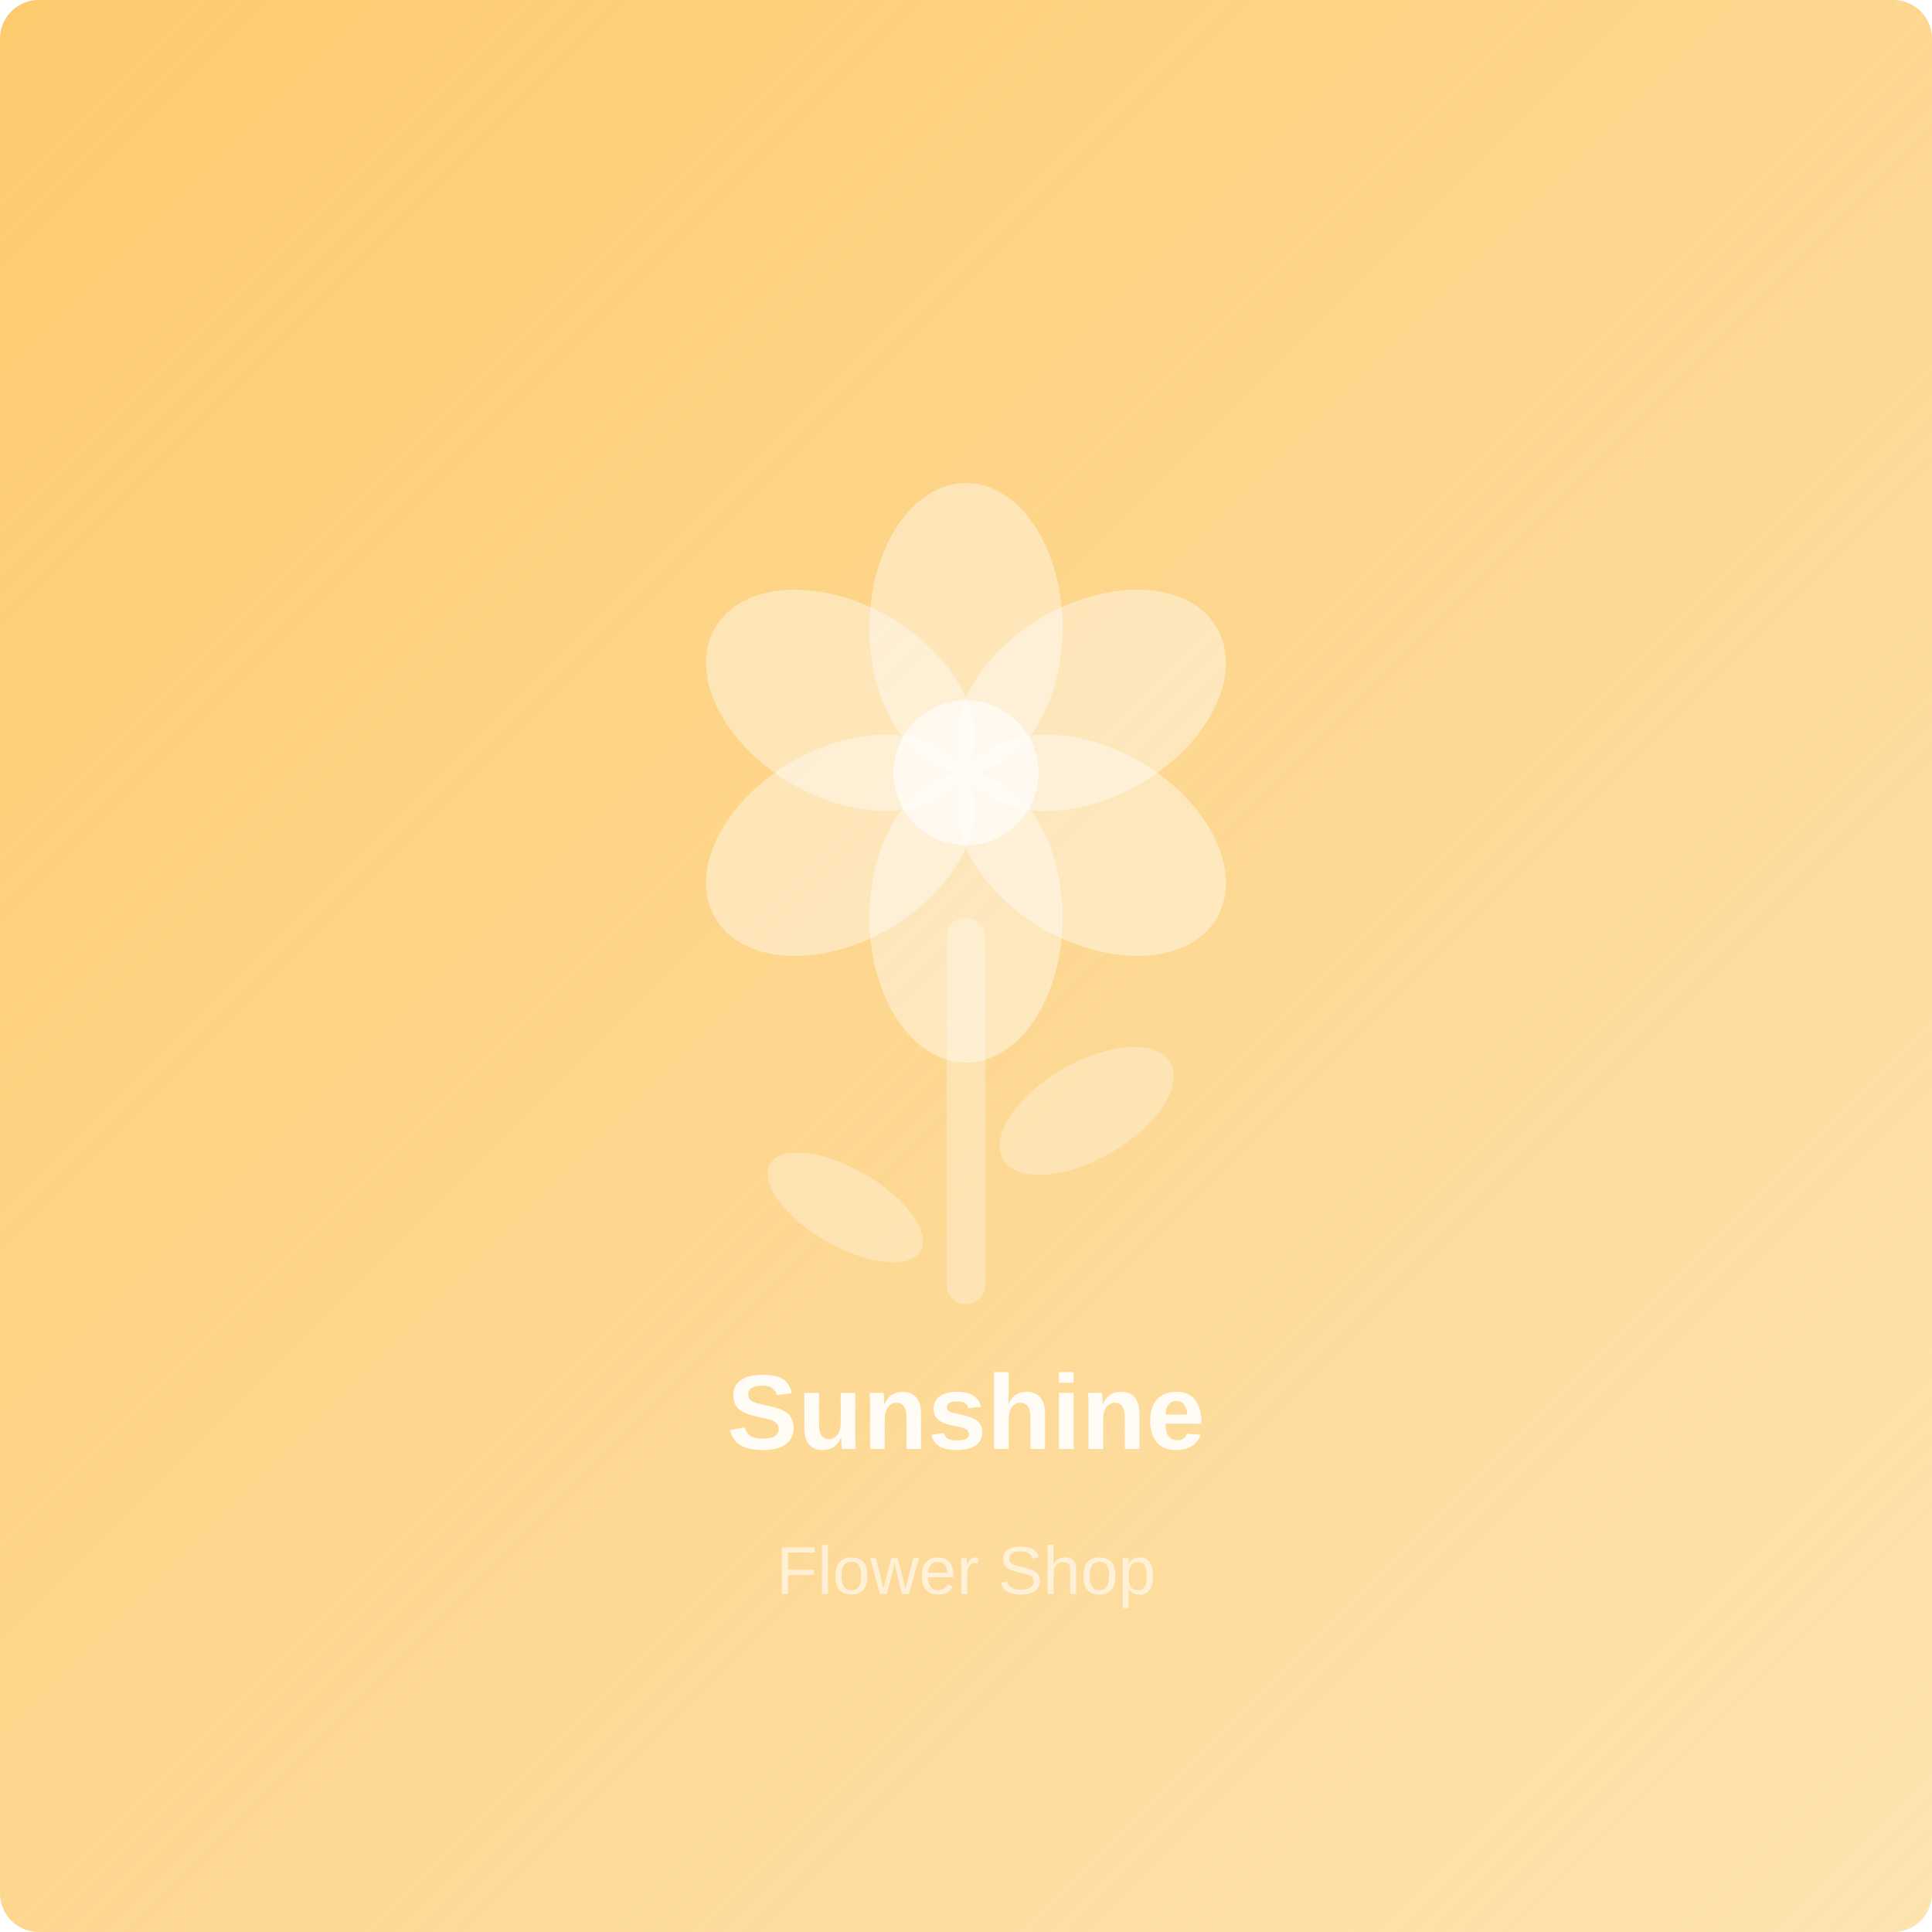
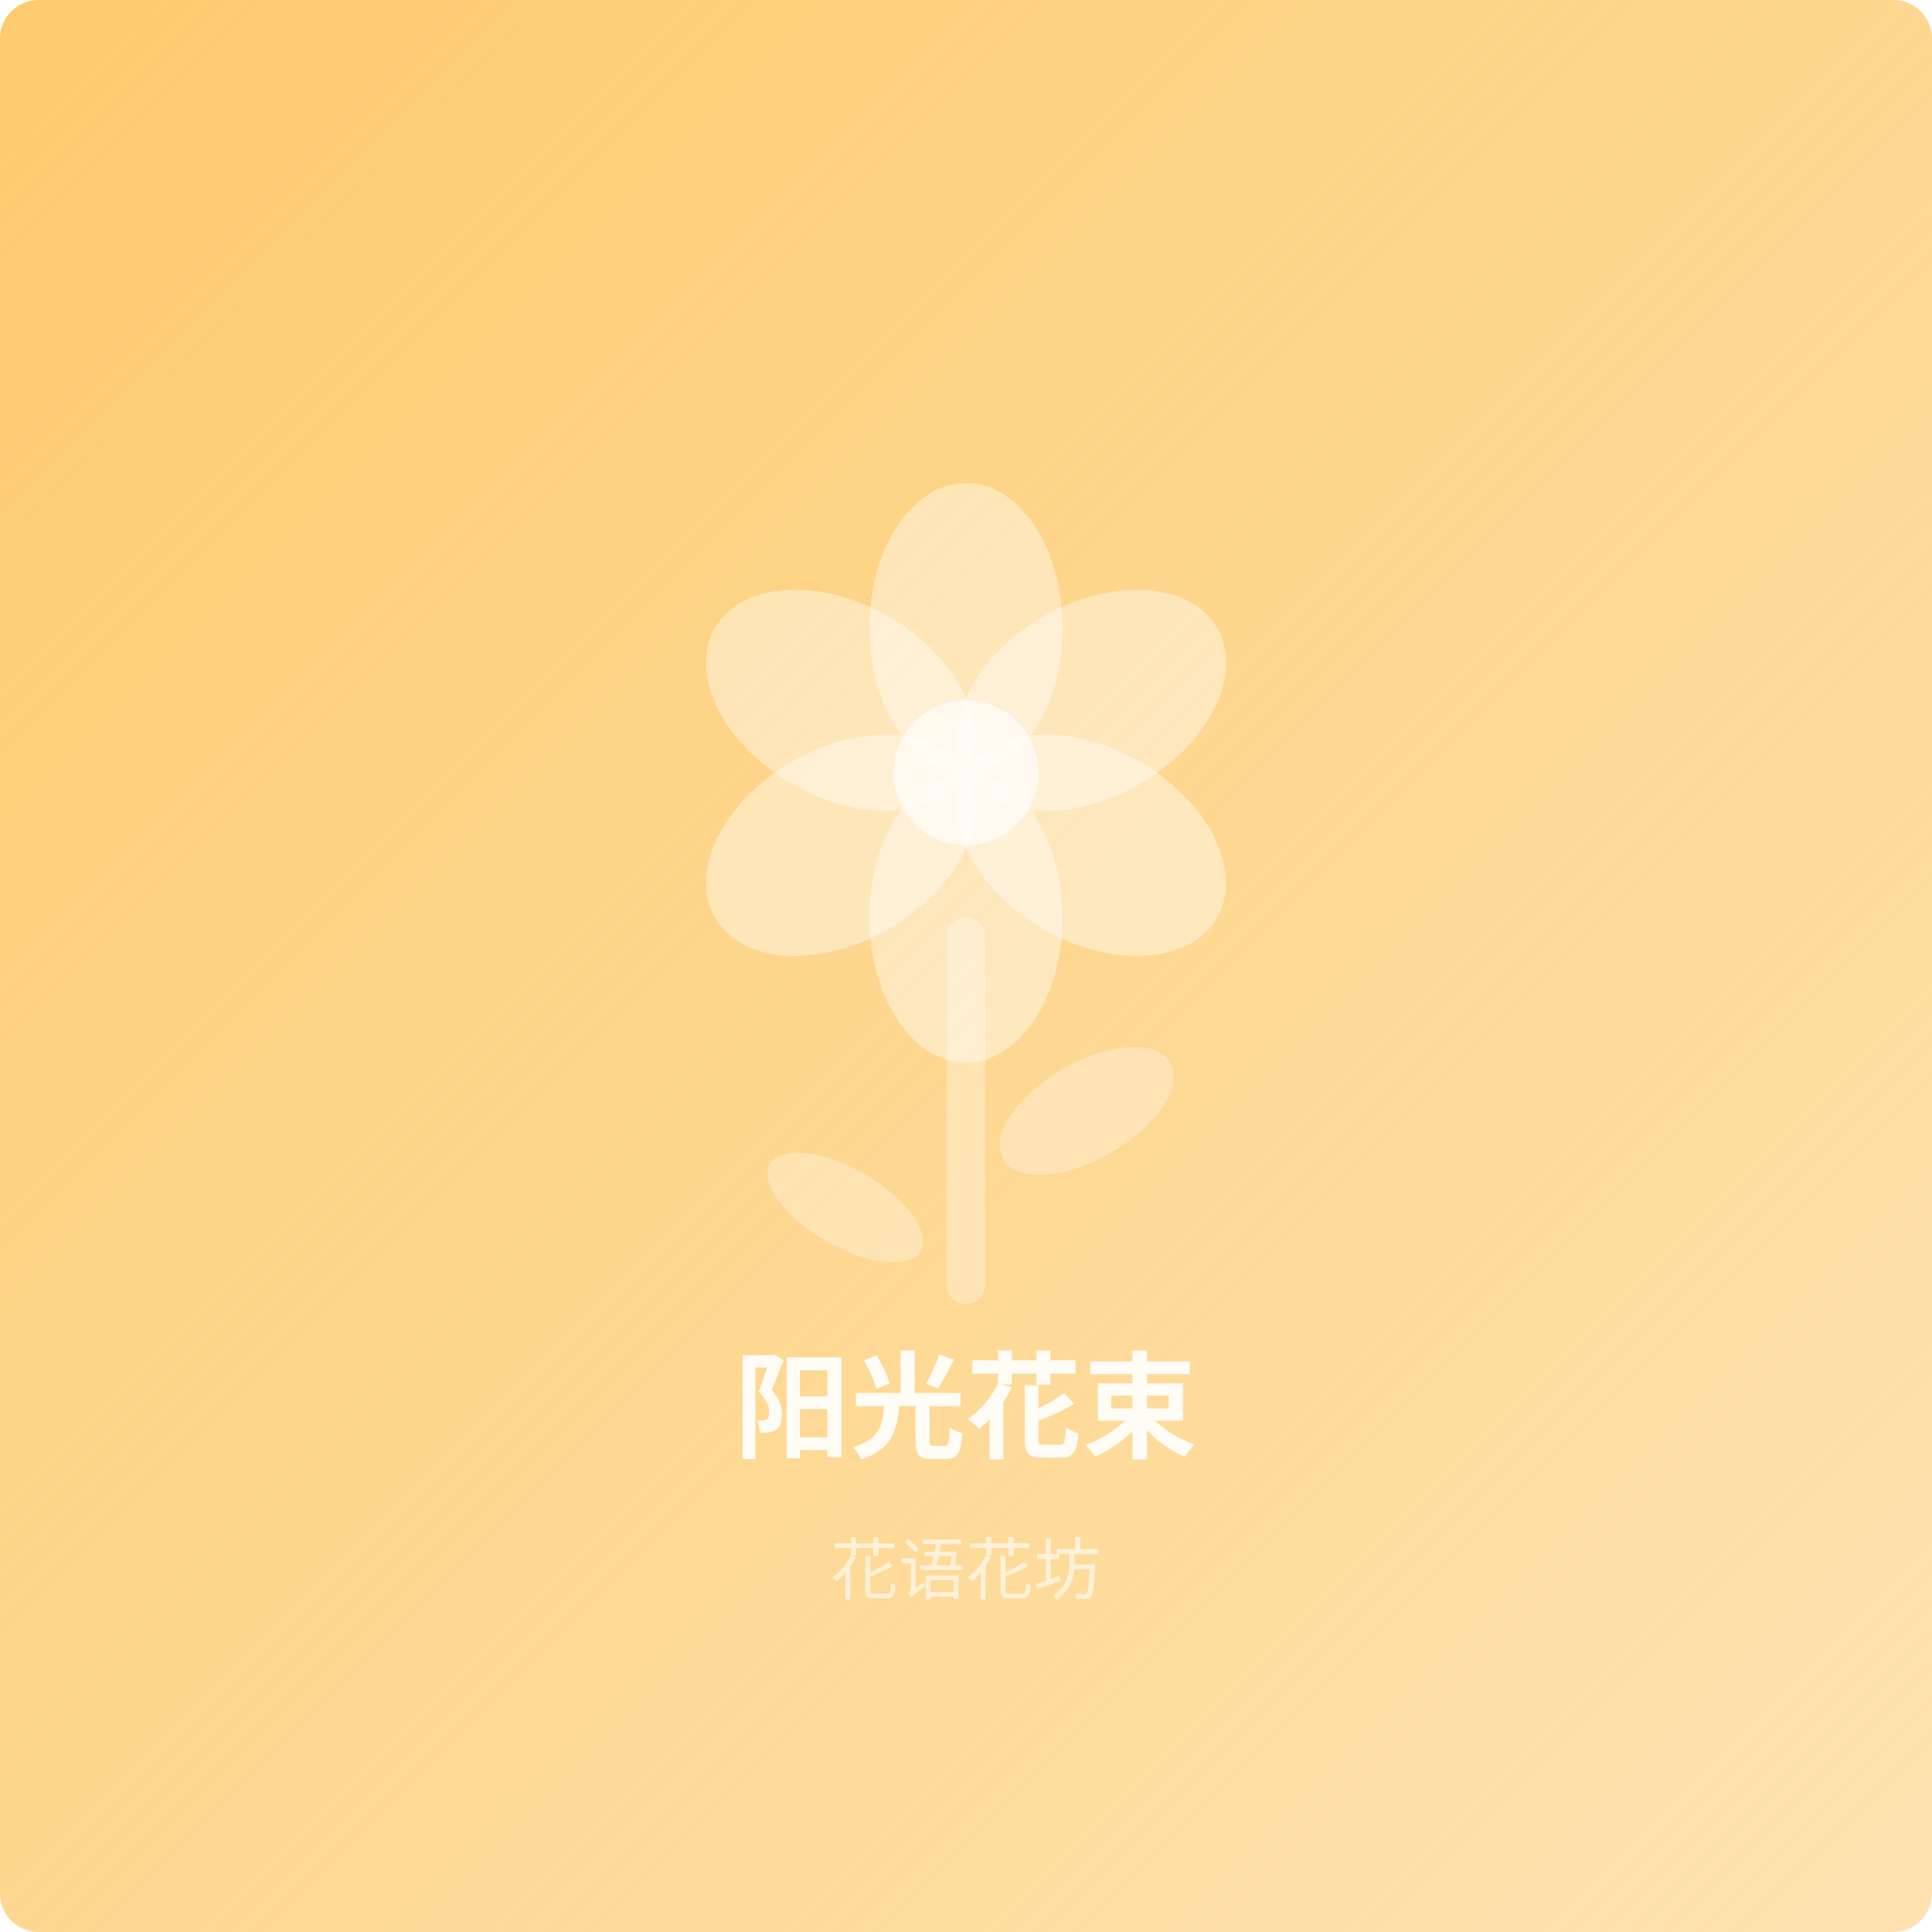
<svg xmlns="http://www.w3.org/2000/svg" width="400" height="400" viewBox="0 0 400 400">
  <defs>
    <linearGradient id="bg" x1="0%" y1="0%" x2="100%" y2="100%">
      <stop offset="0%" style="stop-color:#fdcb6e;stop-opacity:1" />
      <stop offset="100%" style="stop-color:#fdcb6e88;stop-opacity:1" />
    </linearGradient>
  </defs>
  <rect width="400" height="400" fill="url(#bg)" rx="8" />
  <g transform="translate(200, 160)">
    <ellipse cx="0" cy="-30" rx="20" ry="30" fill="rgba(255,255,255,0.4)" />
    <ellipse cx="0" cy="-30" rx="20" ry="30" fill="rgba(255,255,255,0.4)" transform="rotate(60)" />
    <ellipse cx="0" cy="-30" rx="20" ry="30" fill="rgba(255,255,255,0.4)" transform="rotate(120)" />
    <ellipse cx="0" cy="-30" rx="20" ry="30" fill="rgba(255,255,255,0.4)" transform="rotate(180)" />
    <ellipse cx="0" cy="-30" rx="20" ry="30" fill="rgba(255,255,255,0.4)" transform="rotate(240)" />
    <ellipse cx="0" cy="-30" rx="20" ry="30" fill="rgba(255,255,255,0.4)" transform="rotate(300)" />
    <circle cx="0" cy="0" r="15" fill="rgba(255,255,255,0.6)" />
    <rect x="-4" y="30" width="8" height="80" rx="4" fill="rgba(255,255,255,0.3)" />
    <ellipse cx="25" cy="70" rx="20" ry="10" fill="rgba(255,255,255,0.3)" transform="rotate(-30, 25, 70)" />
    <ellipse cx="-25" cy="90" rx="18" ry="8" fill="rgba(255,255,255,0.3)" transform="rotate(30, -25, 90)" />
  </g>
-   <text x="200" y="300" text-anchor="middle" font-family="Arial, sans-serif" font-size="22" font-weight="bold" fill="rgba(255,255,255,0.9)">Sunshine</text>
-   <text x="200" y="330" text-anchor="middle" font-family="Arial, sans-serif" font-size="14" fill="rgba(255,255,255,0.6)">Flower Shop</text>
+   <text x="200" y="300" text-anchor="middle" font-family="Arial, sans-serif" font-size="24" font-weight="bold" fill="rgba(255,255,255,0.9)">阳光花束</text>
+   <text x="200" y="330" text-anchor="middle" font-family="Arial, sans-serif" font-size="14" fill="rgba(255,255,255,0.6)">花语花坊</text>
</svg>
